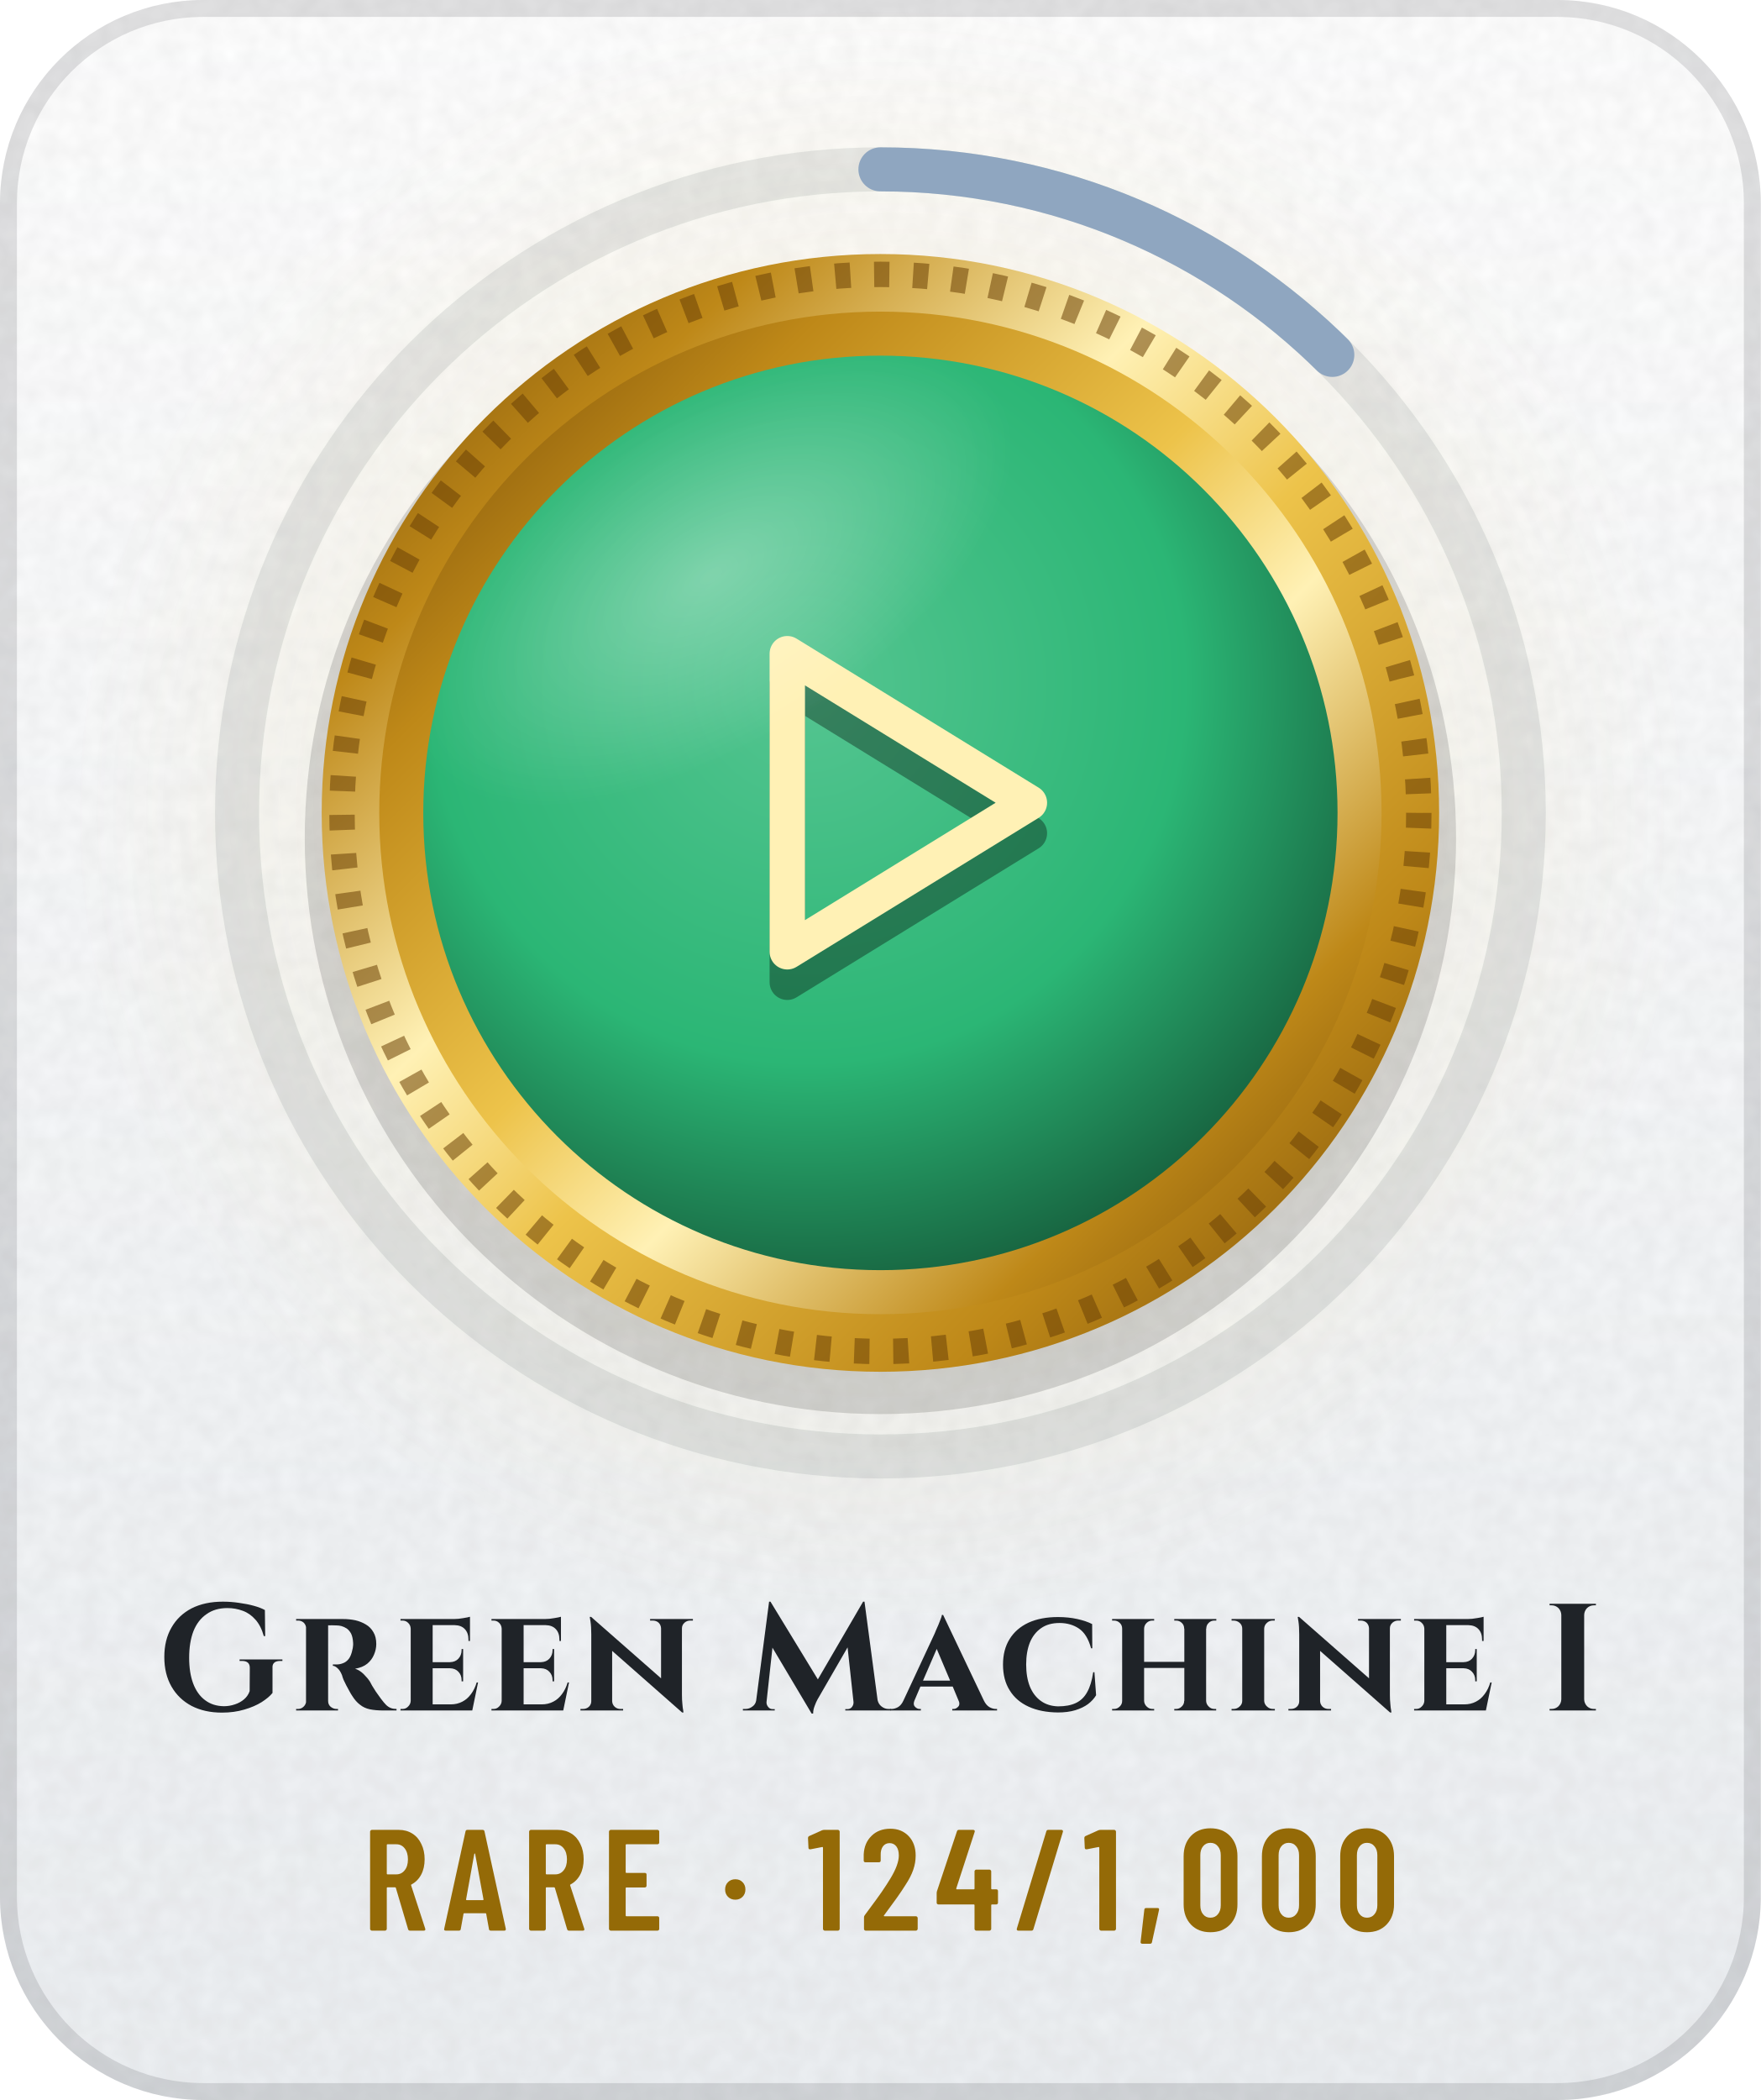
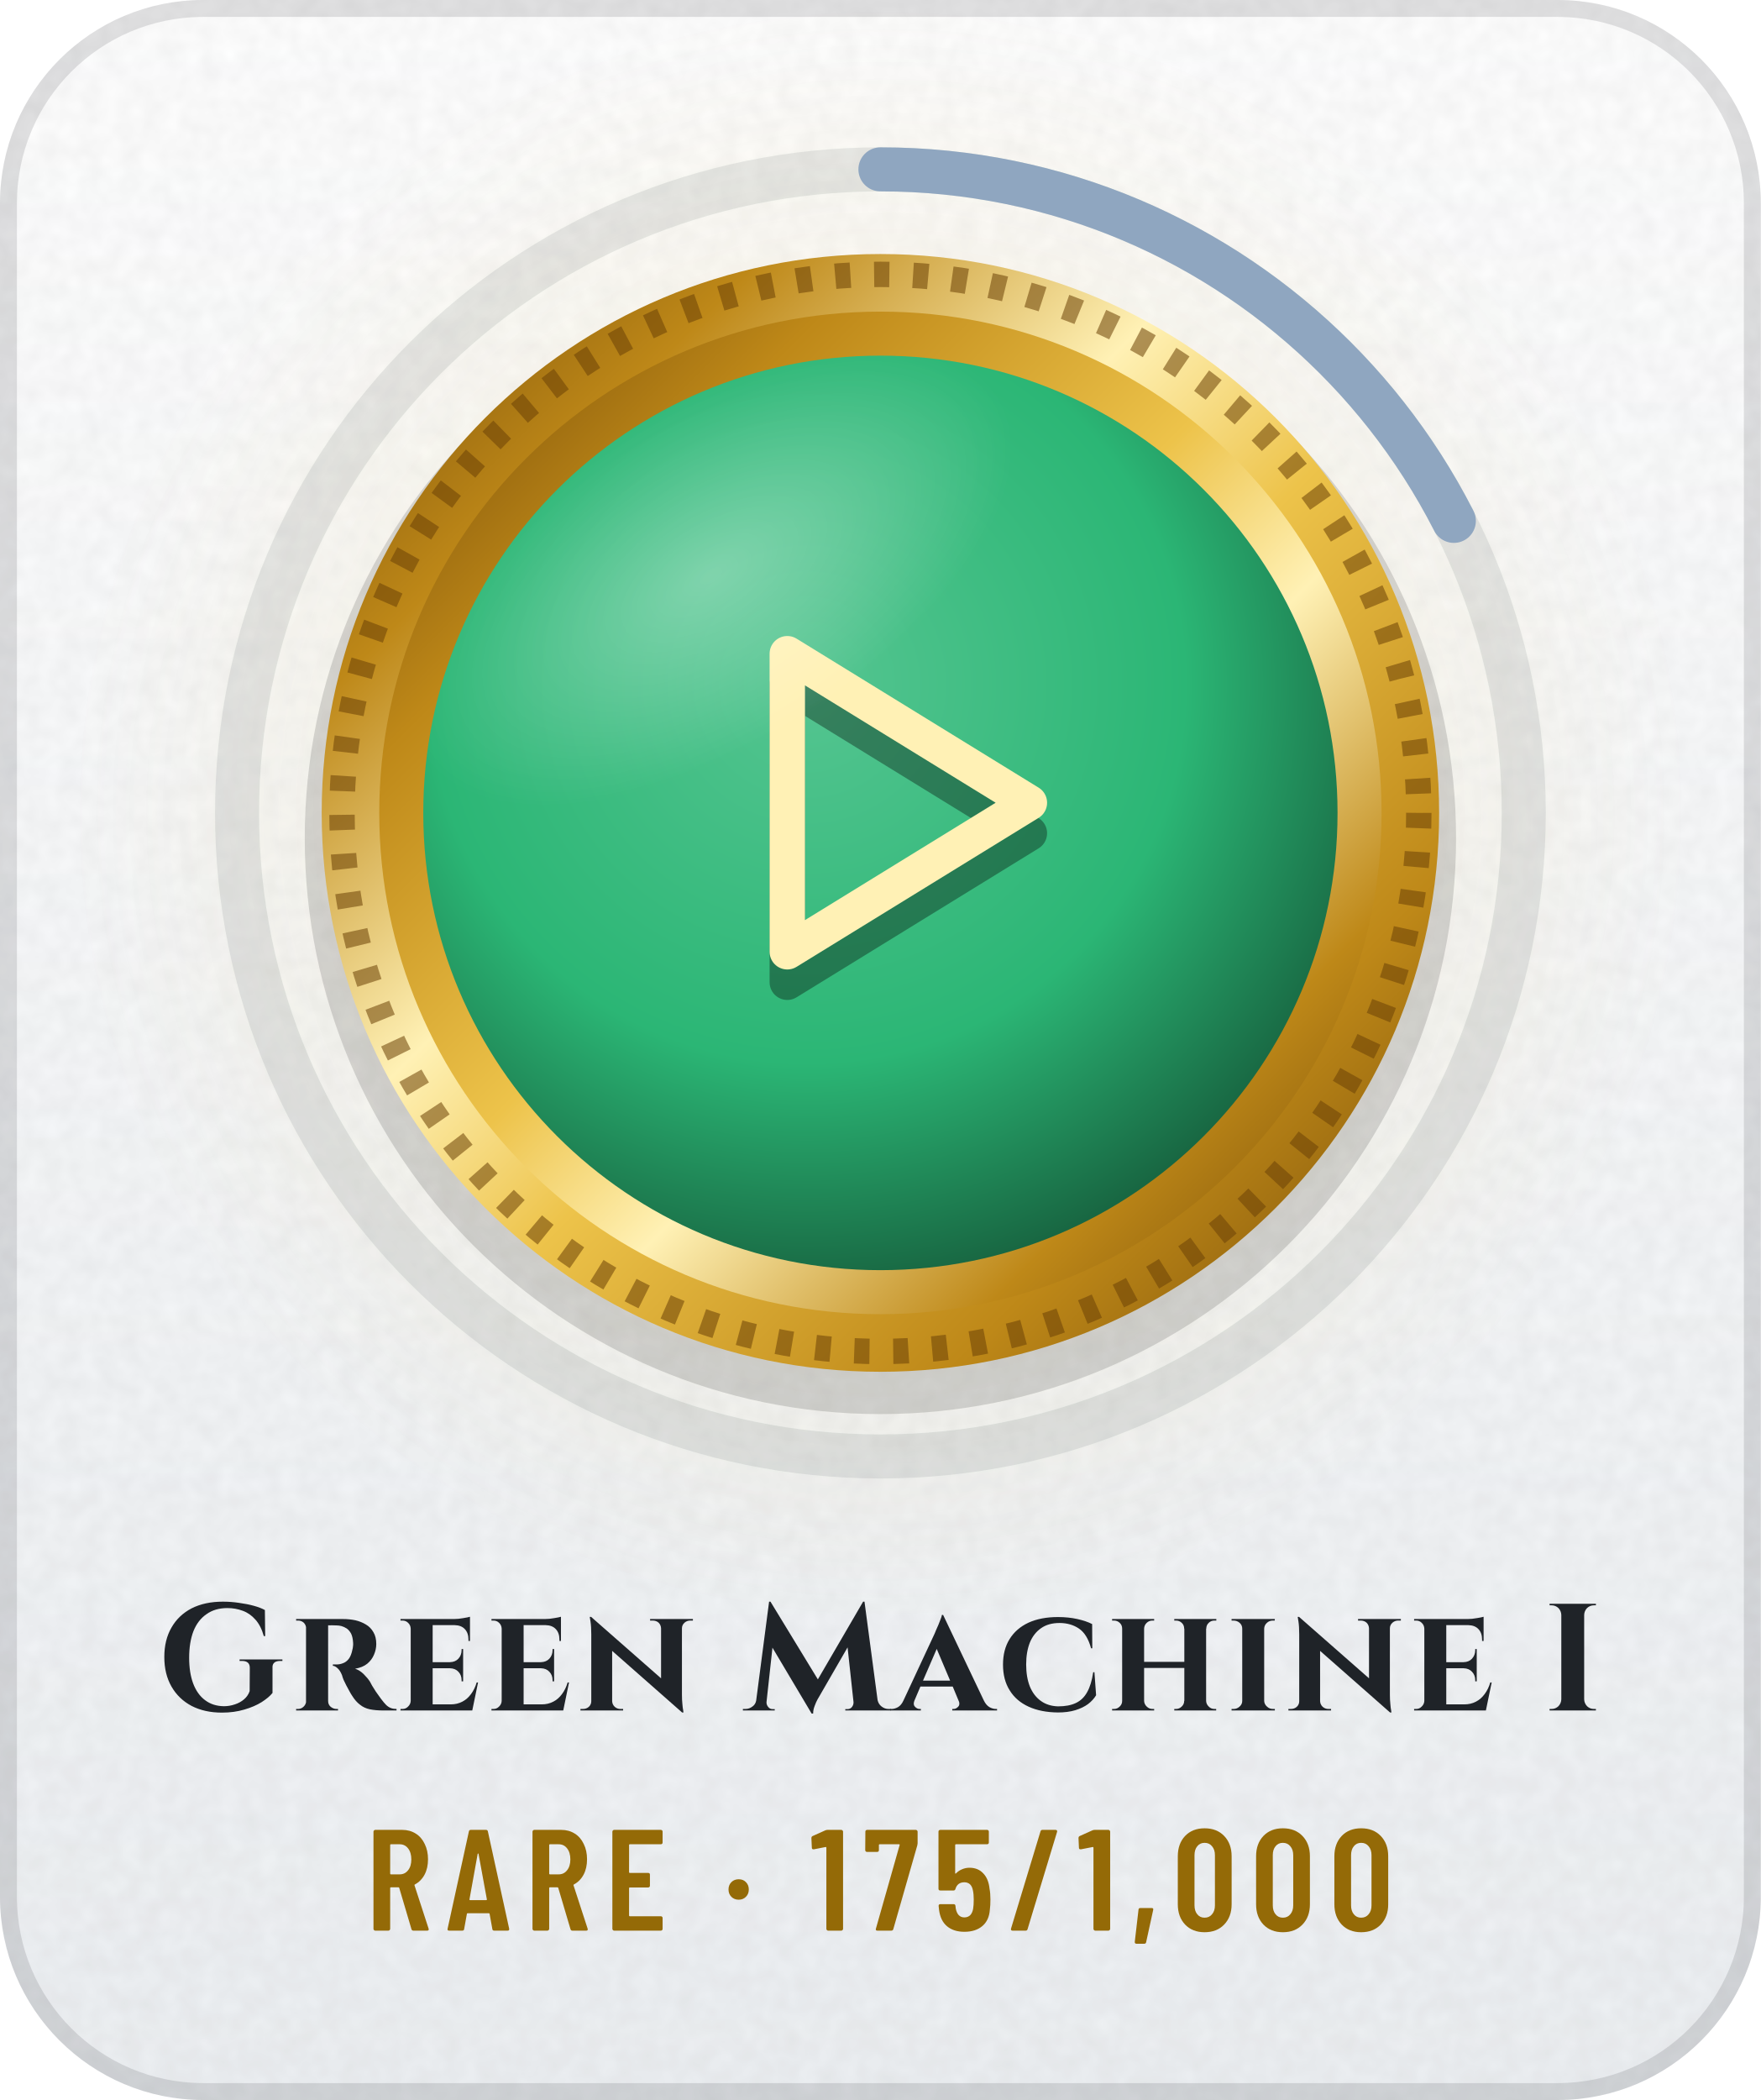
- <svg xmlns="http://www.w3.org/2000/svg" width="104" height="124" viewBox="0 0 104 124" role="img" aria-label="Green Machine I: earned, Rare, 12% to Green Machine II">
+ <svg xmlns="http://www.w3.org/2000/svg" width="104" height="124" viewBox="0 0 104 124" role="img" aria-label="Green Machine I: earned, Rare, 17% to Green Machine II">
  <style>@keyframes tw{0%,100%{opacity:.15;transform:scale(.45)}50%{opacity:1;transform:scale(1)}}.sp{transform-box:fill-box;transform-origin:center;animation:tw 3.4s ease-in-out infinite}@keyframes sh{0%{transform:translateX(-110px)}38%,100%{transform:translateX(200px)}}.sh{animation:sh 6.5s ease-in-out infinite}@keyframes fl{0%,100%{transform:translateY(0)}50%{transform:translateY(-3px)}}.fl{animation:fl 5s ease-in-out infinite}@media (prefers-reduced-motion:reduce){.sp,.fl{animation:none}.sh,.bu{display:none}}</style>
  <defs>
    <linearGradient id="bg" x1="0" y1="0" x2="0" y2="1">
      <stop offset="0" stop-color="#FFFFFF" />
      <stop offset="1" stop-color="#EDF0F3" />
    </linearGradient>
    <clipPath id="card">
      <rect width="104" height="124" rx="12" />
    </clipPath>
    <filter id="grain" x="0" y="0" width="100%" height="100%">
      <feTurbulence type="fractalNoise" baseFrequency=".85" numOctaves="2" stitchTiles="stitch" />
      <feColorMatrix values="0 0 0 0 0 0 0 0 0 0 0 0 0 0 0 0 0 0 .05 0" />
    </filter>
    <radialGradient id="glow" cx=".5" cy=".5" r=".5">
      <stop offset="0" stop-color="#EDC34A" stop-opacity="0.19" />
      <stop offset="1" stop-color="#EDC34A" stop-opacity="0" />
    </radialGradient>
    <linearGradient id="mh" x1="0" y1="0" x2="1" y2="0">
      <stop offset="0" stop-color="#6B4306" />
      <stop offset="0.2" stop-color="#BE8818" />
      <stop offset="0.4" stop-color="#FFF1B5" />
      <stop offset="0.54" stop-color="#EDC34A" />
      <stop offset="0.78" stop-color="#BE8818" />
      <stop offset="1" stop-color="#6B4306" />
    </linearGradient>
    <linearGradient id="md" x1="0" y1="0" x2="1" y2="1">
      <stop offset="0" stop-color="#6B4306" />
      <stop offset="0.2" stop-color="#BE8818" />
      <stop offset="0.4" stop-color="#FFF1B5" />
      <stop offset="0.54" stop-color="#EDC34A" />
      <stop offset="0.78" stop-color="#BE8818" />
      <stop offset="1" stop-color="#6B4306" />
    </linearGradient>
    <linearGradient id="mdr" x1="1" y1="1" x2="0" y2="0">
      <stop offset="0" stop-color="#6B4306" />
      <stop offset="0.2" stop-color="#BE8818" />
      <stop offset="0.4" stop-color="#FFF1B5" />
      <stop offset="0.54" stop-color="#EDC34A" />
      <stop offset="0.78" stop-color="#BE8818" />
      <stop offset="1" stop-color="#6B4306" />
    </linearGradient>
    <linearGradient id="dia" x1="0" y1="0" x2="1" y2="0">
      <stop offset="0" stop-color="#2F7DD1" />
      <stop offset=".5" stop-color="#7B61E0" />
      <stop offset="1" stop-color="#C2449A" />
    </linearGradient>
    <linearGradient id="pb" x1="0" y1="0" x2="1" y2="0">
      <stop offset="0" stop-color="#8FA6C0" />
      <stop offset="1" stop-color="#D3E4F4" />
    </linearGradient>
    <linearGradient id="shg" x1="0" y1="0" x2="1" y2="0">
      <stop offset="0" stop-color="#FFFFFF" stop-opacity="0" />
      <stop offset=".5" stop-color="#FFFFFF" stop-opacity=".6" />
      <stop offset="1" stop-color="#FFFFFF" stop-opacity="0" />
    </linearGradient>
    <radialGradient id="en" cx=".42" cy=".36" r=".75">
      <stop offset="0" stop-color="#55C591" />
      <stop offset=".55" stop-color="#2BB675" />
      <stop offset="1" stop-color="#11492F" />
    </radialGradient>
    <linearGradient id="ig" gradientUnits="userSpaceOnUse" x1="0" y1="34" x2="0" y2="62">
      <stop offset="0" stop-color="#FFF1B5" />
      <stop offset="1" stop-color="#EDC34A" />
    </linearGradient>
    <radialGradient id="gl" cx=".5" cy=".5" r=".5">
      <stop offset="0" stop-color="#FFFFFF" stop-opacity=".45" />
      <stop offset="1" stop-color="#FFFFFF" stop-opacity="0" />
    </radialGradient>
    <clipPath id="fc">
      <circle cx="52" cy="48" r="27" />
    </clipPath>
  </defs>
  <g clip-path="url(#card)">
    <rect width="104" height="124" fill="url(#bg)" />
    <rect width="104" height="124" filter="url(#grain)" />
  </g>
  <rect x=".5" y=".5" width="103" height="123" rx="11.5" fill="none" stroke="#1F2328" stroke-opacity=".13" />
  <circle cx="52" cy="48" r="48" fill="url(#glow)" />
  <circle cx="52" cy="48" r="38" fill="none" stroke="#1F2328" stroke-opacity=".09" stroke-width="2.6" />
-   <circle cx="52" cy="48" r="38" fill="none" stroke="#8FA6C0" stroke-width="2.6" stroke-linecap="round" stroke-dasharray="29.6 238.8" transform="rotate(-90 52 48)" />
+   <circle cx="52" cy="48" r="38" fill="none" stroke="#8FA6C0" stroke-width="2.6" stroke-linecap="round" stroke-dasharray="41.8 238.8" transform="rotate(-90 52 48)" />
  <circle cx="52" cy="49.5" r="34" fill="#000000" fill-opacity=".14" />
  <circle cx="52" cy="48" r="33" fill="url(#md)" />
  <circle cx="52" cy="48" r="31.8" fill="none" stroke="#6B4306" stroke-opacity=".55" stroke-width="1.5" stroke-dasharray=".9 1.4" />
  <circle cx="52" cy="48" r="29.6" fill="url(#mdr)" />
  <circle cx="52" cy="48" r="27" fill="url(#en)" />
  <g transform="translate(38.8 36) scale(1.1)" fill="none" stroke="#000000" stroke-width="1.9" stroke-linecap="round" stroke-linejoin="round" stroke-opacity=".35">
    <path d="M7 4l13 8-13 8z" />
  </g>
  <g transform="translate(38.8 34.2) scale(1.1)" fill="none" stroke="url(#ig)" stroke-width="1.9" stroke-linecap="round" stroke-linejoin="round">
    <path d="M7 4l13 8-13 8z" />
  </g>
  <g clip-path="url(#fc)">
    <ellipse cx="42" cy="34" rx="20" ry="10" transform="rotate(-32 42 34)" fill="url(#gl)" opacity=".7" />
    <g transform="skewX(-18)">
      <rect class="sh" x="10" y="10" width="12" height="80" fill="url(#shg)" opacity=".6" />
    </g>
  </g>
  <g transform="translate(9.3 101) scale(0.009 -0.009)" fill="#1F2328">
    <use href="#s71" x="0" />
    <use href="#s114" x="869" />
    <use href="#s101" x="1561" />
    <use href="#s101" x="2158" />
    <use href="#s110" x="2755" />
    <use href="#s77" x="3851" />
    <use href="#s97" x="4837" />
    <use href="#s99" x="5515" />
    <use href="#s104" x="6231" />
    <use href="#s105" x="7015" />
    <use href="#s110" x="7401" />
    <use href="#s101" x="8213" />
    <use href="#s73" x="9094" />
  </g>
-   <g transform="translate(21.4 114) scale(0.0085 -0.0085)" fill="#946A07">
+   <g transform="translate(21.6 114) scale(0.0085 -0.0085)" fill="#946A07">
    <use href="#m82" x="0" />
    <use href="#m65" x="555" />
    <use href="#m82" x="1105" />
    <use href="#m69" x="1660" />
    <use href="#m183" x="2484" />
    <use href="#m49" x="3087" />
-     <use href="#m50" x="3455" />
-     <use href="#m52" x="3974" />
-     <use href="#m47" x="4527" />
-     <use href="#m49" x="5007" />
-     <use href="#m44" x="5375" />
-     <use href="#m48" x="5669" />
-     <use href="#m48" x="6213" />
-     <use href="#m48" x="6757" />
+     <use href="#m55" x="3455" />
+     <use href="#m53" x="3941" />
+     <use href="#m47" x="4463" />
+     <use href="#m49" x="4943" />
+     <use href="#m44" x="5311" />
+     <use href="#m48" x="5605" />
+     <use href="#m48" x="6149" />
+     <use href="#m48" x="6693" />
  </g>
  <defs>
    <path id="m44" d="M33 -78 59 146Q60 157 71 157H151Q164 157 161 144L112 -80Q110 -91 99 -91H45Q39 -91 36 -88Q32 -84 33 -78Z" />
    <path id="m47" d="M21 14 226 690Q229 700 239 700H331Q337 700 340 696Q343 692 341 686L136 10Q133 0 123 0H31Q25 0 22 4Q19 8 21 14Z" />
    <path id="m48" d="M38 183V517Q38 604 89 658Q140 711 224 711Q309 711 360 658Q412 604 412 517V183Q412 96 360 42Q309 -11 224 -11Q140 -11 89 42Q38 96 38 183ZM296 176V524Q296 563 276 586Q257 610 224 610Q192 610 173 586Q154 563 154 524V176Q154 137 173 114Q192 90 224 90Q257 90 276 114Q296 137 296 176Z" />
    <path id="m49" d="M122 700H218Q223 700 226 696Q230 693 230 688V12Q230 7 226 4Q223 0 218 0H126Q121 0 118 4Q114 7 114 12V576Q114 578 112 580Q111 582 109 581L27 565H24Q13 565 13 576L10 643Q10 653 18 657L107 697Q114 700 122 700Z" />
-     <path id="m50" d="M173 100H392Q397 100 400 96Q404 93 404 88V12Q404 7 400 4Q397 0 392 0H43Q38 0 34 4Q31 7 31 12V92Q31 101 36 107L75 160Q114 212 152 266Q189 320 215 363Q273 459 273 522Q273 562 256 585Q238 608 209 608Q180 608 163 586Q146 563 147 526V487Q147 482 144 478Q140 475 135 475H41Q36 475 32 478Q29 482 29 487V530Q33 610 84 659Q134 708 214 708Q293 708 342 656Q390 605 390 521Q390 471 373 422Q356 373 319 317Q294 277 260 229Q225 181 214 166Q184 126 170 106Q168 104 169 102Q170 100 173 100Z" />
-     <path id="m52" d="M443 275V194Q443 189 440 186Q436 182 431 182H401Q396 182 396 177V12Q396 7 392 4Q389 0 384 0H292Q287 0 284 4Q280 7 280 12V177Q280 182 275 182H29Q24 182 20 186Q17 189 17 194V259Q17 268 19 274L158 690Q161 700 171 700H271Q277 700 280 696Q283 693 281 686L153 293Q152 287 157 287H275Q280 287 280 292V412Q280 417 284 420Q287 424 292 424H384Q389 424 392 420Q396 417 396 412V292Q396 287 401 287H431Q436 287 440 284Q443 280 443 275Z" />
+     <path id="m53" d="M400 216Q400 175 396 146Q391 72 344 32Q297 -8 219 -8Q145 -8 99 30Q53 68 43 144L40 172Q40 184 52 184H144Q156 184 157 172Q157 166 159 154Q171 92 219 92Q244 92 260 108Q275 124 280 153Q284 178 284 217Q284 254 278 281Q273 307 258 322Q242 336 219 336Q171 336 157 290Q154 279 144 279H51Q46 279 42 282Q39 286 39 291V688Q39 693 42 696Q46 700 51 700H377Q382 700 386 696Q389 693 389 688V612Q389 607 386 604Q382 600 377 600H160Q155 600 155 595V400Q155 397 157 396Q159 396 161 398Q178 416 202 426Q227 437 254 437Q314 437 350 398Q387 360 394 290Q400 259 400 216Z" />
+     <path id="m55" d="M90 13 255 594Q257 600 251 600H116Q111 600 111 595V559Q111 554 108 550Q104 547 99 547H28Q23 547 20 550Q16 554 16 559L17 688Q17 693 20 696Q24 700 29 700H368Q373 700 376 696Q380 693 380 688V607Q380 603 378 593L211 10Q208 0 197 0H100Q87 0 90 13Z" />
    <path id="m65" d="M325 11 306 116Q306 121 300 121H154Q148 121 148 116L129 11Q128 0 116 0H25Q11 0 14 13L162 689Q164 700 175 700H281Q292 700 294 689L442 13V9Q442 0 431 0H338Q326 0 325 11ZM171 212H282Q288 212 287 217L229 533Q228 536 226 536Q224 536 223 533L166 217Q165 212 171 212Z" />
    <path id="m69" d="M391 600H175Q170 600 170 595V406Q170 401 175 401H303Q308 401 312 398Q315 394 315 389V312Q315 307 312 304Q308 300 303 300H175Q170 300 170 295V105Q170 100 175 100H391Q396 100 400 96Q403 93 403 88V12Q403 7 400 4Q396 0 391 0H66Q61 0 58 4Q54 7 54 12V688Q54 693 58 696Q61 700 66 700H391Q396 700 400 696Q403 693 403 688V612Q403 607 400 604Q396 600 391 600Z" />
    <path id="m82" d="M318 10 233 297Q231 301 228 301H175Q170 301 170 296V12Q170 7 166 4Q163 0 158 0H66Q61 0 58 4Q54 7 54 12V688Q54 693 58 696Q61 700 66 700H254Q307 700 348 674Q388 649 410 602Q433 556 433 496Q433 434 409 389Q385 344 342 321Q338 320 339 315L437 14Q438 12 438 9Q438 0 427 0H331Q321 0 318 10ZM170 595V396Q170 391 175 391H236Q272 391 294 419Q317 447 317 495Q317 543 294 572Q272 600 236 600H175Q170 600 170 595Z" />
    <path id="m183" d="M37 286Q37 317 57 337Q77 357 108 357Q139 357 158 337Q178 317 178 286Q178 255 158 235Q138 215 108 215Q77 215 57 235Q37 255 37 286Z" />
    <path id="s71" d="M755 280V115Q731 85 684 55Q636 25 570 6Q504 -14 423 -14Q309 -14 224 30Q139 75 92 157Q45 239 45 351Q45 463 92 544Q138 625 224 670Q311 714 429 714Q484 714 536 706Q588 699 632 687Q676 675 705 659L707 488H698Q679 556 643 596Q607 637 560 654Q512 672 459 672Q378 672 322 632Q265 593 236 520Q208 447 208 345Q208 249 234 178Q261 106 312 68Q363 29 436 28Q473 28 508 40Q542 51 568 73Q594 95 605 127L606 280Q606 325 555 325H539V335H820V325H805Q775 325 763 310Q754 299 755 280Z" />
    <path id="s73" d="M119 73V627Q118 653 100 672Q81 690 55 690H42V700H346V690H333Q307 690 288 672Q270 653 269 627V73Q270 47 288 28Q307 10 333 10H346V0H42V10H55Q81 10 100 28Q118 47 119 73Z" />
    <path id="s77" d="M780 714H789L875 68Q881 42 900 27Q921 10 947 10H963V0H663V9H678Q695 9 706 22Q717 36 717 52V55L678 414L491 90L481 73Q471 55 462 30Q452 5 452 -20H442L185 412L146 55V52Q146 36 158 22Q169 9 185 9H200V0H-9V10H7Q34 10 55 27Q73 40 78 64L163 714H172L483 204Z" />
    <path id="s97" d="M319 627 586 66Q601 35 623 22Q645 10 665 10H673V0H379V10H387Q404 10 418 25Q429 36 424 56L382 157H170L130 63Q121 38 134 25Q148 10 165 10H173V0H-27V10H-19Q1 10 23 22Q45 35 59 66L264 506Q266 512 273 528Q280 543 288 562Q296 582 303 600Q310 617 311 627ZM187 196H365L277 404Z" />
    <path id="s99" d="M634 251 645 100Q626 68 592 42Q558 17 509 2Q460 -13 395 -13Q283 -12 202 25Q121 62 78 132Q34 201 34 301Q34 399 77 468Q120 538 201 576Q282 613 395 613Q463 613 522 600Q580 587 619 567L620 408H612Q587 500 533 537Q479 574 405 574Q332 574 284 540Q235 506 210 445Q186 384 186 302Q186 219 210 158Q235 97 282 63Q329 29 395 27Q466 27 512 49Q559 71 586 120Q614 169 626 251Z" />
    <path id="s101" d="M543 184 505 0H34V10H47Q69 10 84 26Q100 41 101 63V537Q100 560 84 575Q69 590 47 590H34V600H385Q414 600 446 606Q478 611 490 615V456H480V465Q480 509 456 534Q433 559 389 560H245V317H359Q394 318 414 340Q435 363 435 396V403H445V191H435V199Q435 232 414 254Q394 276 359 277H245V40H363Q406 40 440 58Q473 75 497 108Q521 140 534 184Z" />
    <path id="s104" d="M100 63V537Q100 560 84 575Q68 590 46 590H34V600H310V590H299Q277 590 261 575Q245 560 244 537V319H508V537H507Q507 560 491 575Q475 590 453 590H442V600H718V590H706Q683 590 668 575Q652 560 652 537H651V63Q652 41 668 26Q683 10 706 10H717V0H442V10H453Q475 10 491 26Q507 41 507 63H508V279H244V63Q245 41 261 26Q277 10 299 10H310V0H34V10H46Q68 10 84 26Q100 41 100 63Z" />
    <path id="s105" d="M104 63V537Q104 560 87 575Q70 590 46 590H34V600H318L317 590H306Q282 590 266 575Q249 560 248 537V63Q249 41 266 26Q282 10 306 10H318V0H34V10H47Q70 10 87 26Q104 41 104 63Z" />
    <path id="s110" d="M91 614 550 211V539Q549 561 534 576Q518 590 495 590H478V600H759V590H742Q720 590 704 576Q687 561 687 539V104Q687 69 690 42Q692 16 695 2L697 -13H688L229 391V61Q230 39 246 24Q262 10 284 10H301V0H21V10H37Q60 10 76 24Q92 39 92 61V500Q92 551 87 583L82 614Z" />
    <path id="s114" d="M106 0H41V10H53Q75 10 91 26Q103 38 106 54V547Q103 564 91 576Q75 590 54 590H41V600H349Q390 600 429 592Q468 583 499 564Q530 546 548 514Q567 483 567 436Q567 401 552 366Q538 332 508 307Q477 282 428 274Q457 265 484 239Q510 213 525 190Q529 182 539 164Q549 147 564 124Q580 102 597 78Q617 51 632 36Q647 22 663 16Q679 10 700 10V0H616Q562 0 524 8Q487 16 460 38Q432 59 409 96Q400 109 390 128Q380 146 370 165Q360 184 352 202Q345 220 342 232Q329 264 312 278Q296 293 282 293V302H307Q328 302 348 310Q369 317 386 338Q403 360 411 402Q413 408 414 419Q416 430 415 444Q413 481 402 504Q390 526 373 538Q356 549 338 554Q321 558 308 558Q289 559 274 559Q259 558 251 559V63Q251 38 268 24Q286 10 306 10H316V0Z" />
  </defs>
</svg>
